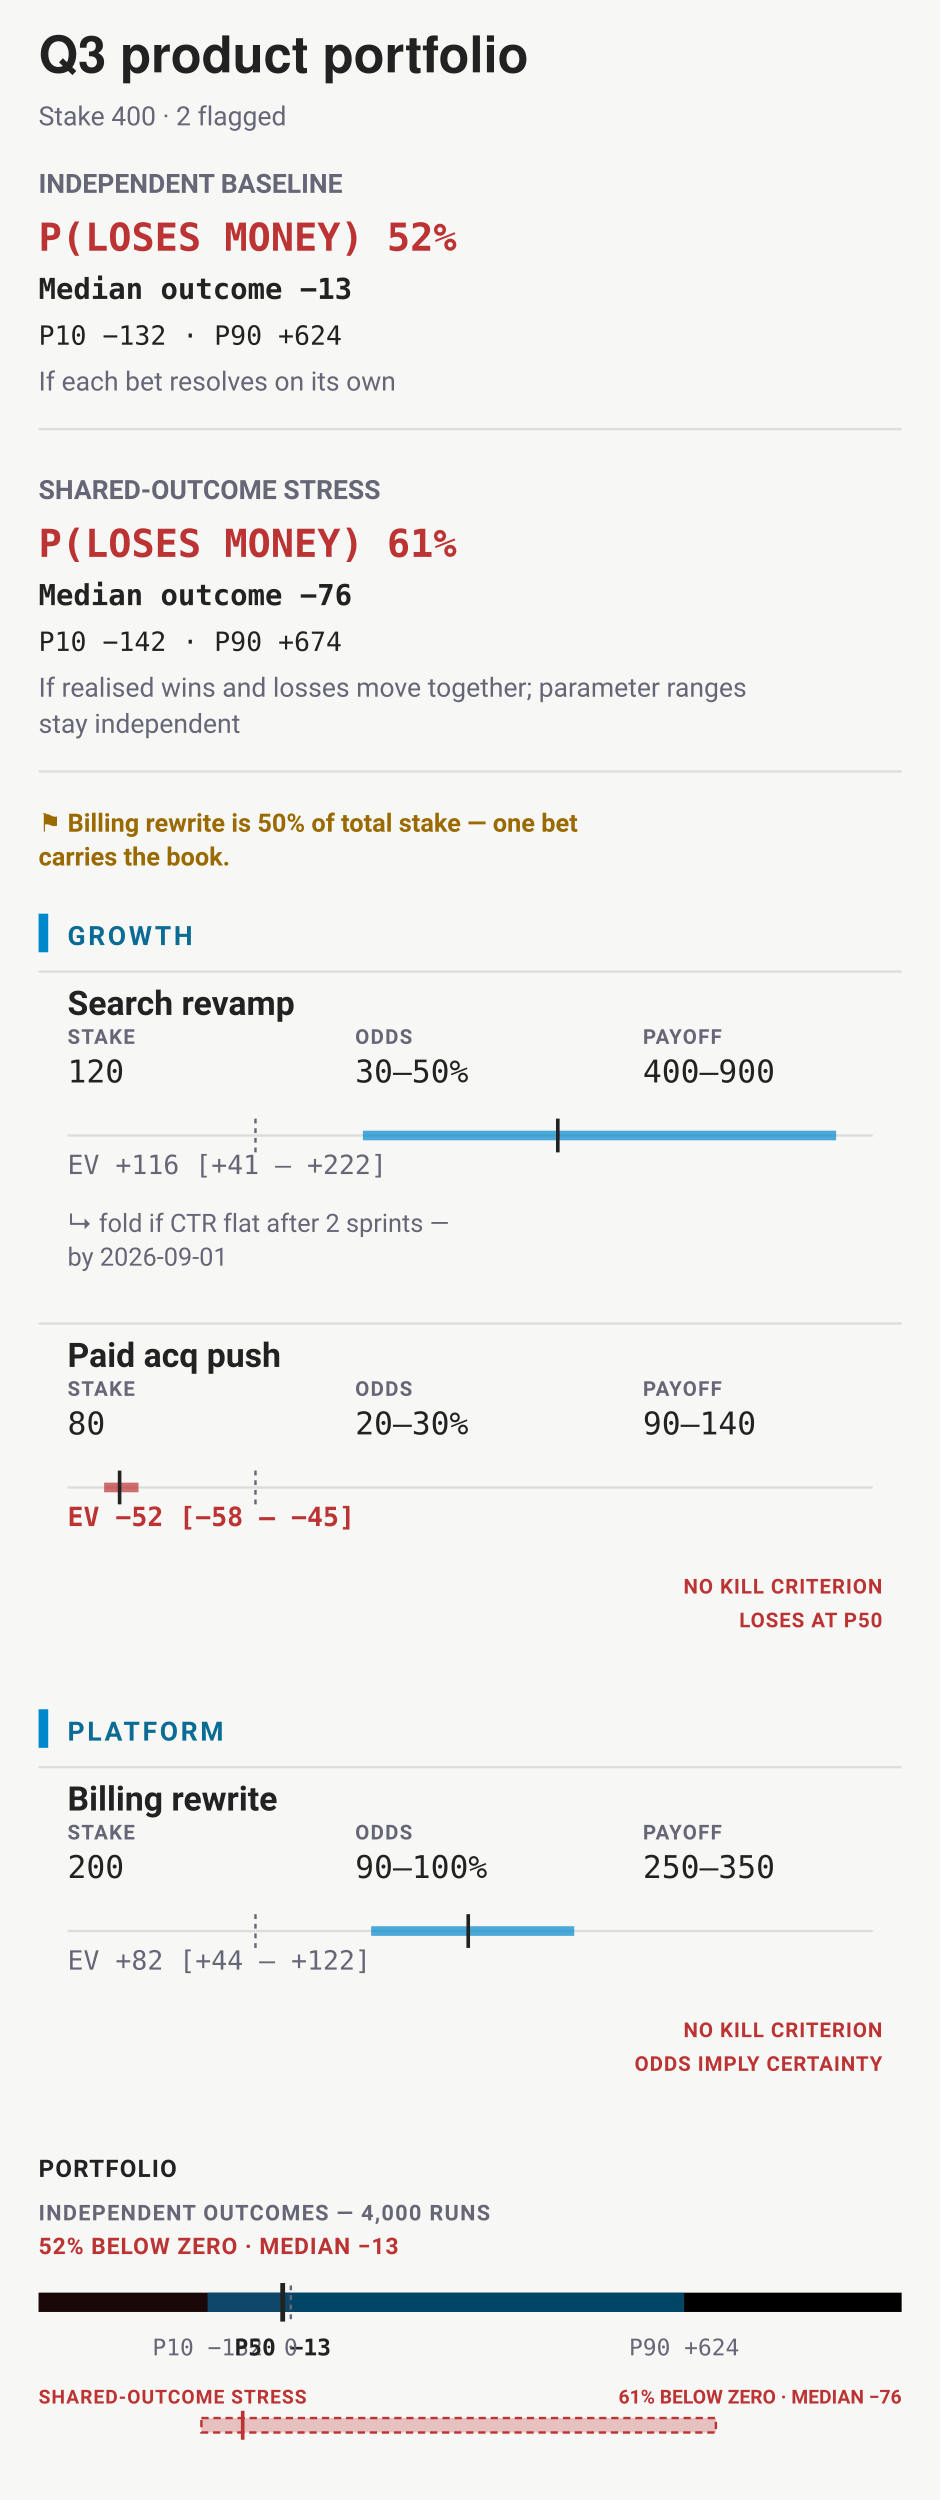
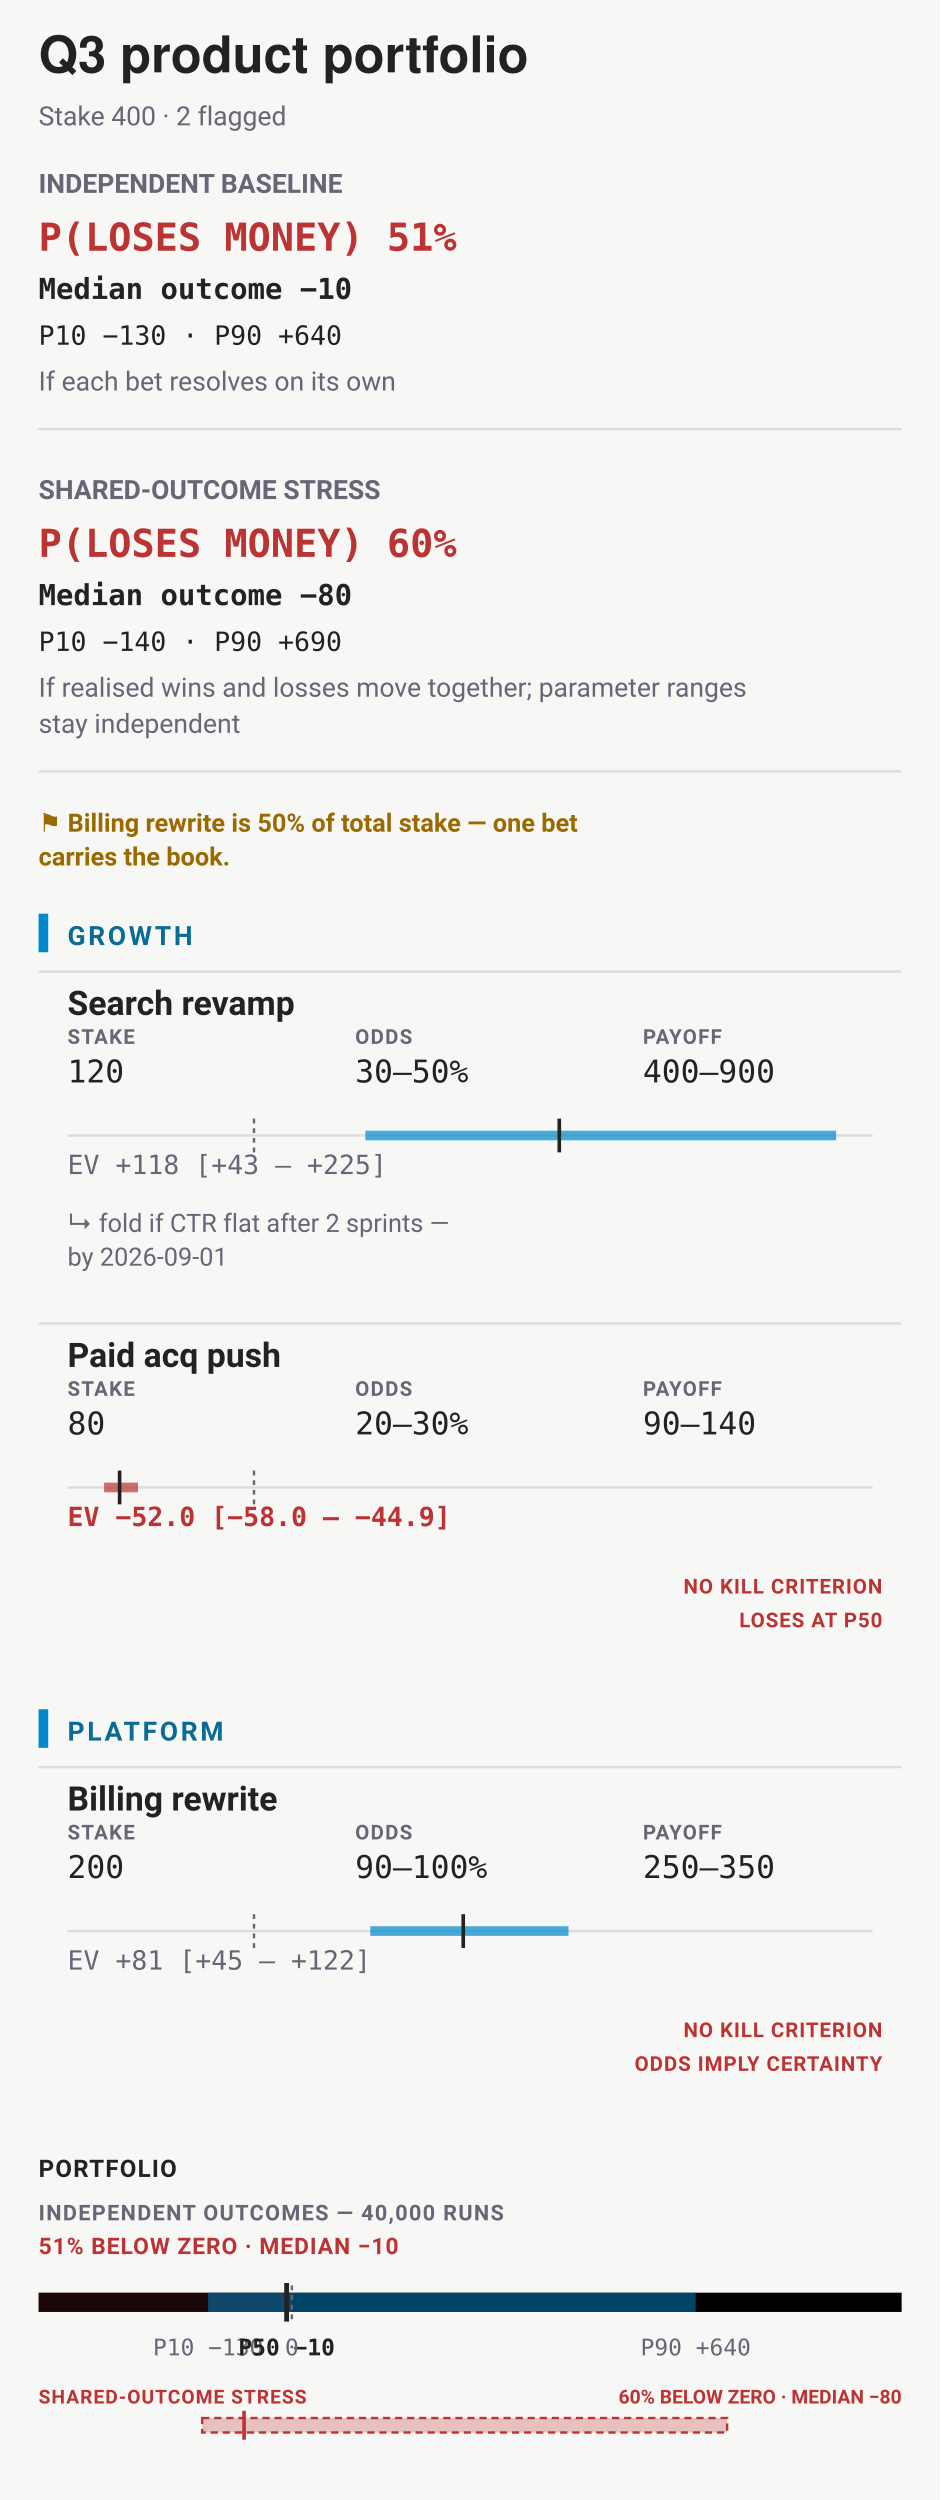
<svg xmlns="http://www.w3.org/2000/svg" data-bets-surface="allocation-field" viewBox="0 0 390 1037" width="390" height="1037" font-family="-apple-system,BlinkMacSystemFont,'Segoe UI',Roboto,sans-serif" role="img" aria-labelledby="bets-title bets-desc">
  <rect width="390" height="1037" fill="#f7f8f6" />
  <text data-bets-title-line="" x="16" y="30" font-family="'Helvetica Neue',Helvetica,'Segoe UI',Roboto,sans-serif" font-size="21" font-weight="600" fill="#222">Q3 product portfolio</text>
  <text x="16" y="52" font-size="11" fill="#667">Stake 400 · 2 flagged</text>
  <g data-condition-receipt="" data-condition="independent">
    <text x="16" y="80" font-size="11" font-weight="700" fill="#667">INDEPENDENT BASELINE</text>
-     <text x="16" y="104" font-size="16" font-weight="700" font-family="ui-monospace,'SF Mono',Menlo,Consolas,monospace" fill="#b33">P(LOSES MONEY) 52%</text>
-     <text x="16" y="124" font-size="12" font-weight="600" font-family="ui-monospace,'SF Mono',Menlo,Consolas,monospace" fill="#222">Median outcome −13</text>
-     <text x="16" y="143" font-size="11" font-family="ui-monospace,'SF Mono',Menlo,Consolas,monospace" fill="#222">P10 −132 · P90 +624</text>
+     <text x="16" y="104" font-size="16" font-weight="700" font-family="ui-monospace,'SF Mono',Menlo,Consolas,monospace" fill="#b33">P(LOSES MONEY) 51%</text>
+     <text x="16" y="124" font-size="12" font-weight="600" font-family="ui-monospace,'SF Mono',Menlo,Consolas,monospace" fill="#222">Median outcome −10</text>
+     <text x="16" y="143" font-size="11" font-family="ui-monospace,'SF Mono',Menlo,Consolas,monospace" fill="#222">P10 −130 · P90 +640</text>
    <text x="16" y="162" font-size="11" fill="#667">If each bet resolves on its own</text>
    <line x1="16" y1="178" x2="374" y2="178" stroke="#ddd" />
  </g>
  <g data-condition-receipt="" data-condition="shared">
    <text x="16" y="207" font-size="11" font-weight="700" fill="#667">SHARED-OUTCOME STRESS</text>
-     <text x="16" y="231" font-size="16" font-weight="700" font-family="ui-monospace,'SF Mono',Menlo,Consolas,monospace" fill="#b33">P(LOSES MONEY) 61%</text>
-     <text x="16" y="251" font-size="12" font-weight="600" font-family="ui-monospace,'SF Mono',Menlo,Consolas,monospace" fill="#222">Median outcome −76</text>
-     <text x="16" y="270" font-size="11" font-family="ui-monospace,'SF Mono',Menlo,Consolas,monospace" fill="#222">P10 −142 · P90 +674</text>
+     <text x="16" y="231" font-size="16" font-weight="700" font-family="ui-monospace,'SF Mono',Menlo,Consolas,monospace" fill="#b33">P(LOSES MONEY) 60%</text>
+     <text x="16" y="251" font-size="12" font-weight="600" font-family="ui-monospace,'SF Mono',Menlo,Consolas,monospace" fill="#222">Median outcome −80</text>
+     <text x="16" y="270" font-size="11" font-family="ui-monospace,'SF Mono',Menlo,Consolas,monospace" fill="#222">P10 −140 · P90 +690</text>
    <text x="16" y="289" font-size="11" fill="#667">If realised wins and losses move together; parameter ranges</text>
    <text x="16" y="304" font-size="11" fill="#667">stay independent</text>
    <line x1="16" y1="320" x2="374" y2="320" stroke="#ddd" />
  </g>
  <text x="16" y="345" font-size="10.5" font-weight="600" fill="#9A6A00">⚑ Billing rewrite is 50% of total stake — one bet</text>
  <text x="16" y="359" font-size="10.5" font-weight="600" fill="#9A6A00">carries the book.</text>
  <rect x="16" y="379" width="4" height="16" rx="0" fill="#08c" />
  <text x="28" y="392" font-size="11" font-weight="700" letter-spacing="0.1em" fill="#0A6C94">GROWTH</text>
  <g data-row="bet">
    <line x1="16" y1="403" x2="374" y2="403" stroke="#ddd" stroke-width="1" />
    <text x="28" y="421" font-size="14" font-weight="600" fill="#222">Search revamp</text>
    <text x="28" y="433" font-size="8.5" font-weight="700" letter-spacing="0.06em" fill="#667">STAKE</text>
    <text x="28" y="449" font-size="13" font-family="ui-monospace,'SF Mono',Menlo,Consolas,monospace" fill="#222">120</text>
    <text x="147.33" y="433" font-size="8.5" font-weight="700" letter-spacing="0.06em" fill="#667">ODDS</text>
    <text x="147.33" y="449" font-size="13" font-family="ui-monospace,'SF Mono',Menlo,Consolas,monospace" fill="#222">30–50%</text>
    <text x="266.67" y="433" font-size="8.5" font-weight="700" letter-spacing="0.06em" fill="#667">PAYOFF</text>
    <text x="266.67" y="449" font-size="13" font-family="ui-monospace,'SF Mono',Menlo,Consolas,monospace" fill="#222">400–900</text>
    <line x1="28" y1="471" x2="362" y2="471" stroke="#ddd" />
-     <line x1="105.97" y1="464" x2="105.97" y2="478" stroke="#667" stroke-width="1" stroke-dasharray="2 2" />
-     <line data-exposure-range="" x1="150.52" y1="471" x2="346.82" y2="471" stroke="#08c" stroke-width="4" stroke-opacity="0.7" />
-     <line data-exposure-median="" x1="231.38" y1="464" x2="231.38" y2="478" stroke="#222" stroke-width="1.5" />
-     <text x="28" y="487" font-size="11" font-weight="400" font-family="ui-monospace,'SF Mono',Menlo,Consolas,monospace" fill="#667">EV +116 [+41 – +222]</text>
+     <line x1="105.36" y1="464" x2="105.36" y2="478" stroke="#667" stroke-width="1" stroke-dasharray="2 2" />
+     <line data-exposure-range="" x1="151.57" y1="471" x2="346.82" y2="471" stroke="#08c" stroke-width="4" stroke-opacity="0.7" />
+     <line data-exposure-median="" x1="231.99" y1="464" x2="231.99" y2="478" stroke="#222" stroke-width="1.5" />
+     <text x="28" y="487" font-size="11" font-weight="400" font-family="ui-monospace,'SF Mono',Menlo,Consolas,monospace" fill="#667">EV +118 [+43 – +225]</text>
    <text x="28" y="511" font-size="10.5" fill="#667">↳ fold if CTR flat after 2 sprints —</text>
    <text x="28" y="525" font-size="10.5" fill="#667">by 2026-09-01</text>
  </g>
  <g data-row="bet">
    <line x1="16" y1="549" x2="374" y2="549" stroke="#ddd" stroke-width="1" />
    <text x="28" y="567" font-size="14" font-weight="600" fill="#222">Paid acq push</text>
    <text x="28" y="579" font-size="8.5" font-weight="700" letter-spacing="0.06em" fill="#667">STAKE</text>
    <text x="28" y="595" font-size="13" font-family="ui-monospace,'SF Mono',Menlo,Consolas,monospace" fill="#222">80</text>
    <text x="147.33" y="579" font-size="8.5" font-weight="700" letter-spacing="0.06em" fill="#667">ODDS</text>
    <text x="147.33" y="595" font-size="13" font-family="ui-monospace,'SF Mono',Menlo,Consolas,monospace" fill="#222">20–30%</text>
    <text x="266.67" y="579" font-size="8.5" font-weight="700" letter-spacing="0.06em" fill="#667">PAYOFF</text>
    <text x="266.67" y="595" font-size="13" font-family="ui-monospace,'SF Mono',Menlo,Consolas,monospace" fill="#222">90–140</text>
    <line x1="28" y1="617" x2="362" y2="617" stroke="#ddd" />
-     <line x1="105.97" y1="610" x2="105.97" y2="624" stroke="#667" stroke-width="1" stroke-dasharray="2 2" />
-     <line data-exposure-range="" x1="43.18" y1="617" x2="57.45" y2="617" stroke="#b33" stroke-width="4" stroke-opacity="0.7" />
+     <line x1="105.36" y1="610" x2="105.36" y2="624" stroke="#667" stroke-width="1" stroke-dasharray="2 2" />
+     <line data-exposure-range="" x1="43.18" y1="617" x2="57.22" y2="617" stroke="#b33" stroke-width="4" stroke-opacity="0.7" />
    <line data-exposure-median="" x1="49.61" y1="610" x2="49.61" y2="624" stroke="#222" stroke-width="1.5" />
-     <text x="28" y="633" font-size="11" font-weight="700" font-family="ui-monospace,'SF Mono',Menlo,Consolas,monospace" fill="#b33">EV −52 [−58 – −45]</text>
+     <text x="28" y="633" font-size="11" font-weight="700" font-family="ui-monospace,'SF Mono',Menlo,Consolas,monospace" fill="#b33">EV −52.0 [−58.0 – −44.9]</text>
    <text x="366" y="661" font-size="8.5" font-weight="700" letter-spacing="0.045em" text-anchor="end" fill="#b33">NO KILL CRITERION</text>
    <text x="366" y="675" font-size="8.5" font-weight="700" letter-spacing="0.045em" text-anchor="end" fill="#b33">LOSES AT P50</text>
  </g>
  <rect x="16" y="709" width="4" height="16" rx="0" fill="#08c" />
  <text x="28" y="722" font-size="11" font-weight="700" letter-spacing="0.1em" fill="#0A6C94">PLATFORM</text>
  <g data-row="bet">
    <line x1="16" y1="733" x2="374" y2="733" stroke="#ddd" stroke-width="1" />
    <text x="28" y="751" font-size="14" font-weight="600" fill="#222">Billing rewrite</text>
    <text x="28" y="763" font-size="8.5" font-weight="700" letter-spacing="0.06em" fill="#667">STAKE</text>
    <text x="28" y="779" font-size="13" font-family="ui-monospace,'SF Mono',Menlo,Consolas,monospace" fill="#222">200</text>
    <text x="147.33" y="763" font-size="8.5" font-weight="700" letter-spacing="0.06em" fill="#667">ODDS</text>
    <text x="147.33" y="779" font-size="13" font-family="ui-monospace,'SF Mono',Menlo,Consolas,monospace" fill="#222">90–100%</text>
    <text x="266.67" y="763" font-size="8.5" font-weight="700" letter-spacing="0.06em" fill="#667">PAYOFF</text>
    <text x="266.67" y="779" font-size="13" font-family="ui-monospace,'SF Mono',Menlo,Consolas,monospace" fill="#222">250–350</text>
    <line x1="28" y1="801" x2="362" y2="801" stroke="#ddd" />
-     <line x1="105.97" y1="794" x2="105.97" y2="808" stroke="#667" stroke-width="1" stroke-dasharray="2 2" />
-     <line data-exposure-range="" x1="153.95" y1="801" x2="238.18" y2="801" stroke="#08c" stroke-width="4" stroke-opacity="0.7" />
-     <line data-exposure-median="" x1="194.22" y1="794" x2="194.22" y2="808" stroke="#222" stroke-width="1.5" />
-     <text x="28" y="817" font-size="11" font-weight="400" font-family="ui-monospace,'SF Mono',Menlo,Consolas,monospace" fill="#667">EV +82 [+44 – +122]</text>
+     <line x1="105.36" y1="794" x2="105.36" y2="808" stroke="#667" stroke-width="1" stroke-dasharray="2 2" />
+     <line data-exposure-range="" x1="153.58" y1="801" x2="235.82" y2="801" stroke="#08c" stroke-width="4" stroke-opacity="0.7" />
+     <line data-exposure-median="" x1="192.15" y1="794" x2="192.15" y2="808" stroke="#222" stroke-width="1.5" />
+     <text x="28" y="817" font-size="11" font-weight="400" font-family="ui-monospace,'SF Mono',Menlo,Consolas,monospace" fill="#667">EV +81 [+45 – +122]</text>
    <text x="366" y="845" font-size="8.5" font-weight="700" letter-spacing="0.045em" text-anchor="end" fill="#b33">NO KILL CRITERION</text>
    <text x="366" y="859" font-size="8.5" font-weight="700" letter-spacing="0.045em" text-anchor="end" fill="#b33">ODDS IMPLY CERTAINTY</text>
  </g>
  <text x="16" y="903" font-size="10" font-weight="700" letter-spacing="0.05em" fill="#222">PORTFOLIO</text>
-   <text x="16" y="921" font-size="9" font-weight="700" letter-spacing="0.06em" fill="#667">INDEPENDENT OUTCOMES — 4,000 RUNS</text>
-   <text x="16" y="935" font-size="9.5" font-weight="700" letter-spacing="0.04em" fill="#b33">52% BELOW ZERO · MEDIAN −13</text>
+   <text x="16" y="921" font-size="9" font-weight="700" letter-spacing="0.06em" fill="#667">INDEPENDENT OUTCOMES — 40,000 RUNS</text>
+   <text x="16" y="935" font-size="9.5" font-weight="700" letter-spacing="0.04em" fill="#b33">51% BELOW ZERO · MEDIAN −10</text>
  <rect x="16" y="951" width="358" height="8" rx="0" fill="undefined" />
-   <rect x="16" y="951" width="104.64" height="8" rx="0" fill="#b33" fill-opacity="0.14" />
-   <rect x="86.1" y="951" width="197.69" height="8" rx="0" fill="#08c" fill-opacity="0.5" />
-   <line x1="120.64" y1="948" x2="120.64" y2="962" stroke="#667" stroke-width="1" stroke-dasharray="2 2" />
-   <line x1="117.26" y1="947" x2="117.26" y2="963" stroke="#222" stroke-width="2" />
-   <text x="86.1" y="977" font-size="9.5" text-anchor="middle" font-family="ui-monospace,'SF Mono',Menlo,Consolas,monospace" fill="#667">P10 −132</text>
-   <text x="117.26" y="977" font-size="9.5" font-weight="700" text-anchor="middle" font-family="ui-monospace,'SF Mono',Menlo,Consolas,monospace" fill="#222">P50 −13</text>
-   <text x="283.79" y="977" font-size="9.5" text-anchor="middle" font-family="ui-monospace,'SF Mono',Menlo,Consolas,monospace" fill="#667">P90 +624</text>
-   <text x="120.64" y="977" font-size="9.5" text-anchor="middle" font-family="ui-monospace,'SF Mono',Menlo,Consolas,monospace" fill="#667">0</text>
+   <rect x="16" y="951" width="105.07" height="8" rx="0" fill="#b33" fill-opacity="0.14" />
+   <rect x="86.34" y="951" width="202.24" height="8" rx="0" fill="#08c" fill-opacity="0.5" />
+   <line x1="121.07" y1="948" x2="121.07" y2="962" stroke="#667" stroke-width="1" stroke-dasharray="2 2" />
+   <line x1="118.89" y1="947" x2="118.89" y2="963" stroke="#222" stroke-width="2" />
+   <text x="86.34" y="977" font-size="9.5" text-anchor="middle" font-family="ui-monospace,'SF Mono',Menlo,Consolas,monospace" fill="#667">P10 −130</text>
+   <text x="118.89" y="977" font-size="9.5" font-weight="700" text-anchor="middle" font-family="ui-monospace,'SF Mono',Menlo,Consolas,monospace" fill="#222">P50 −10</text>
+   <text x="288.58" y="977" font-size="9.5" text-anchor="middle" font-family="ui-monospace,'SF Mono',Menlo,Consolas,monospace" fill="#667">P90 +640</text>
+   <text x="121.07" y="977" font-size="9.5" text-anchor="middle" font-family="ui-monospace,'SF Mono',Menlo,Consolas,monospace" fill="#667">0</text>
  <text x="16" y="997" font-size="8" font-weight="700" letter-spacing="0.05em" fill="#b33">SHARED-OUTCOME STRESS</text>
-   <text x="374" y="997" font-size="8" font-weight="700" text-anchor="end" fill="#b33">61% BELOW ZERO · MEDIAN −76</text>
-   <rect x="83.54" y="1003" width="213.42" height="6" fill="#b33" fill-opacity="0.28" stroke="#b33" stroke-width="1" stroke-dasharray="3 2" />
-   <line x1="100.67" y1="1000" x2="100.67" y2="1012" stroke="#b33" stroke-width="1.5" />
+   <text x="374" y="997" font-size="8" font-weight="700" text-anchor="end" fill="#b33">60% BELOW ZERO · MEDIAN −80</text>
+   <rect x="83.86" y="1003" width="217.75" height="6" fill="#b33" fill-opacity="0.28" stroke="#b33" stroke-width="1" stroke-dasharray="3 2" />
+   <line x1="101.23" y1="1000" x2="101.23" y2="1012" stroke="#b33" stroke-width="1.5" />
  <rect data-narrow="" width="0" height="0" fill="none" />
</svg>
